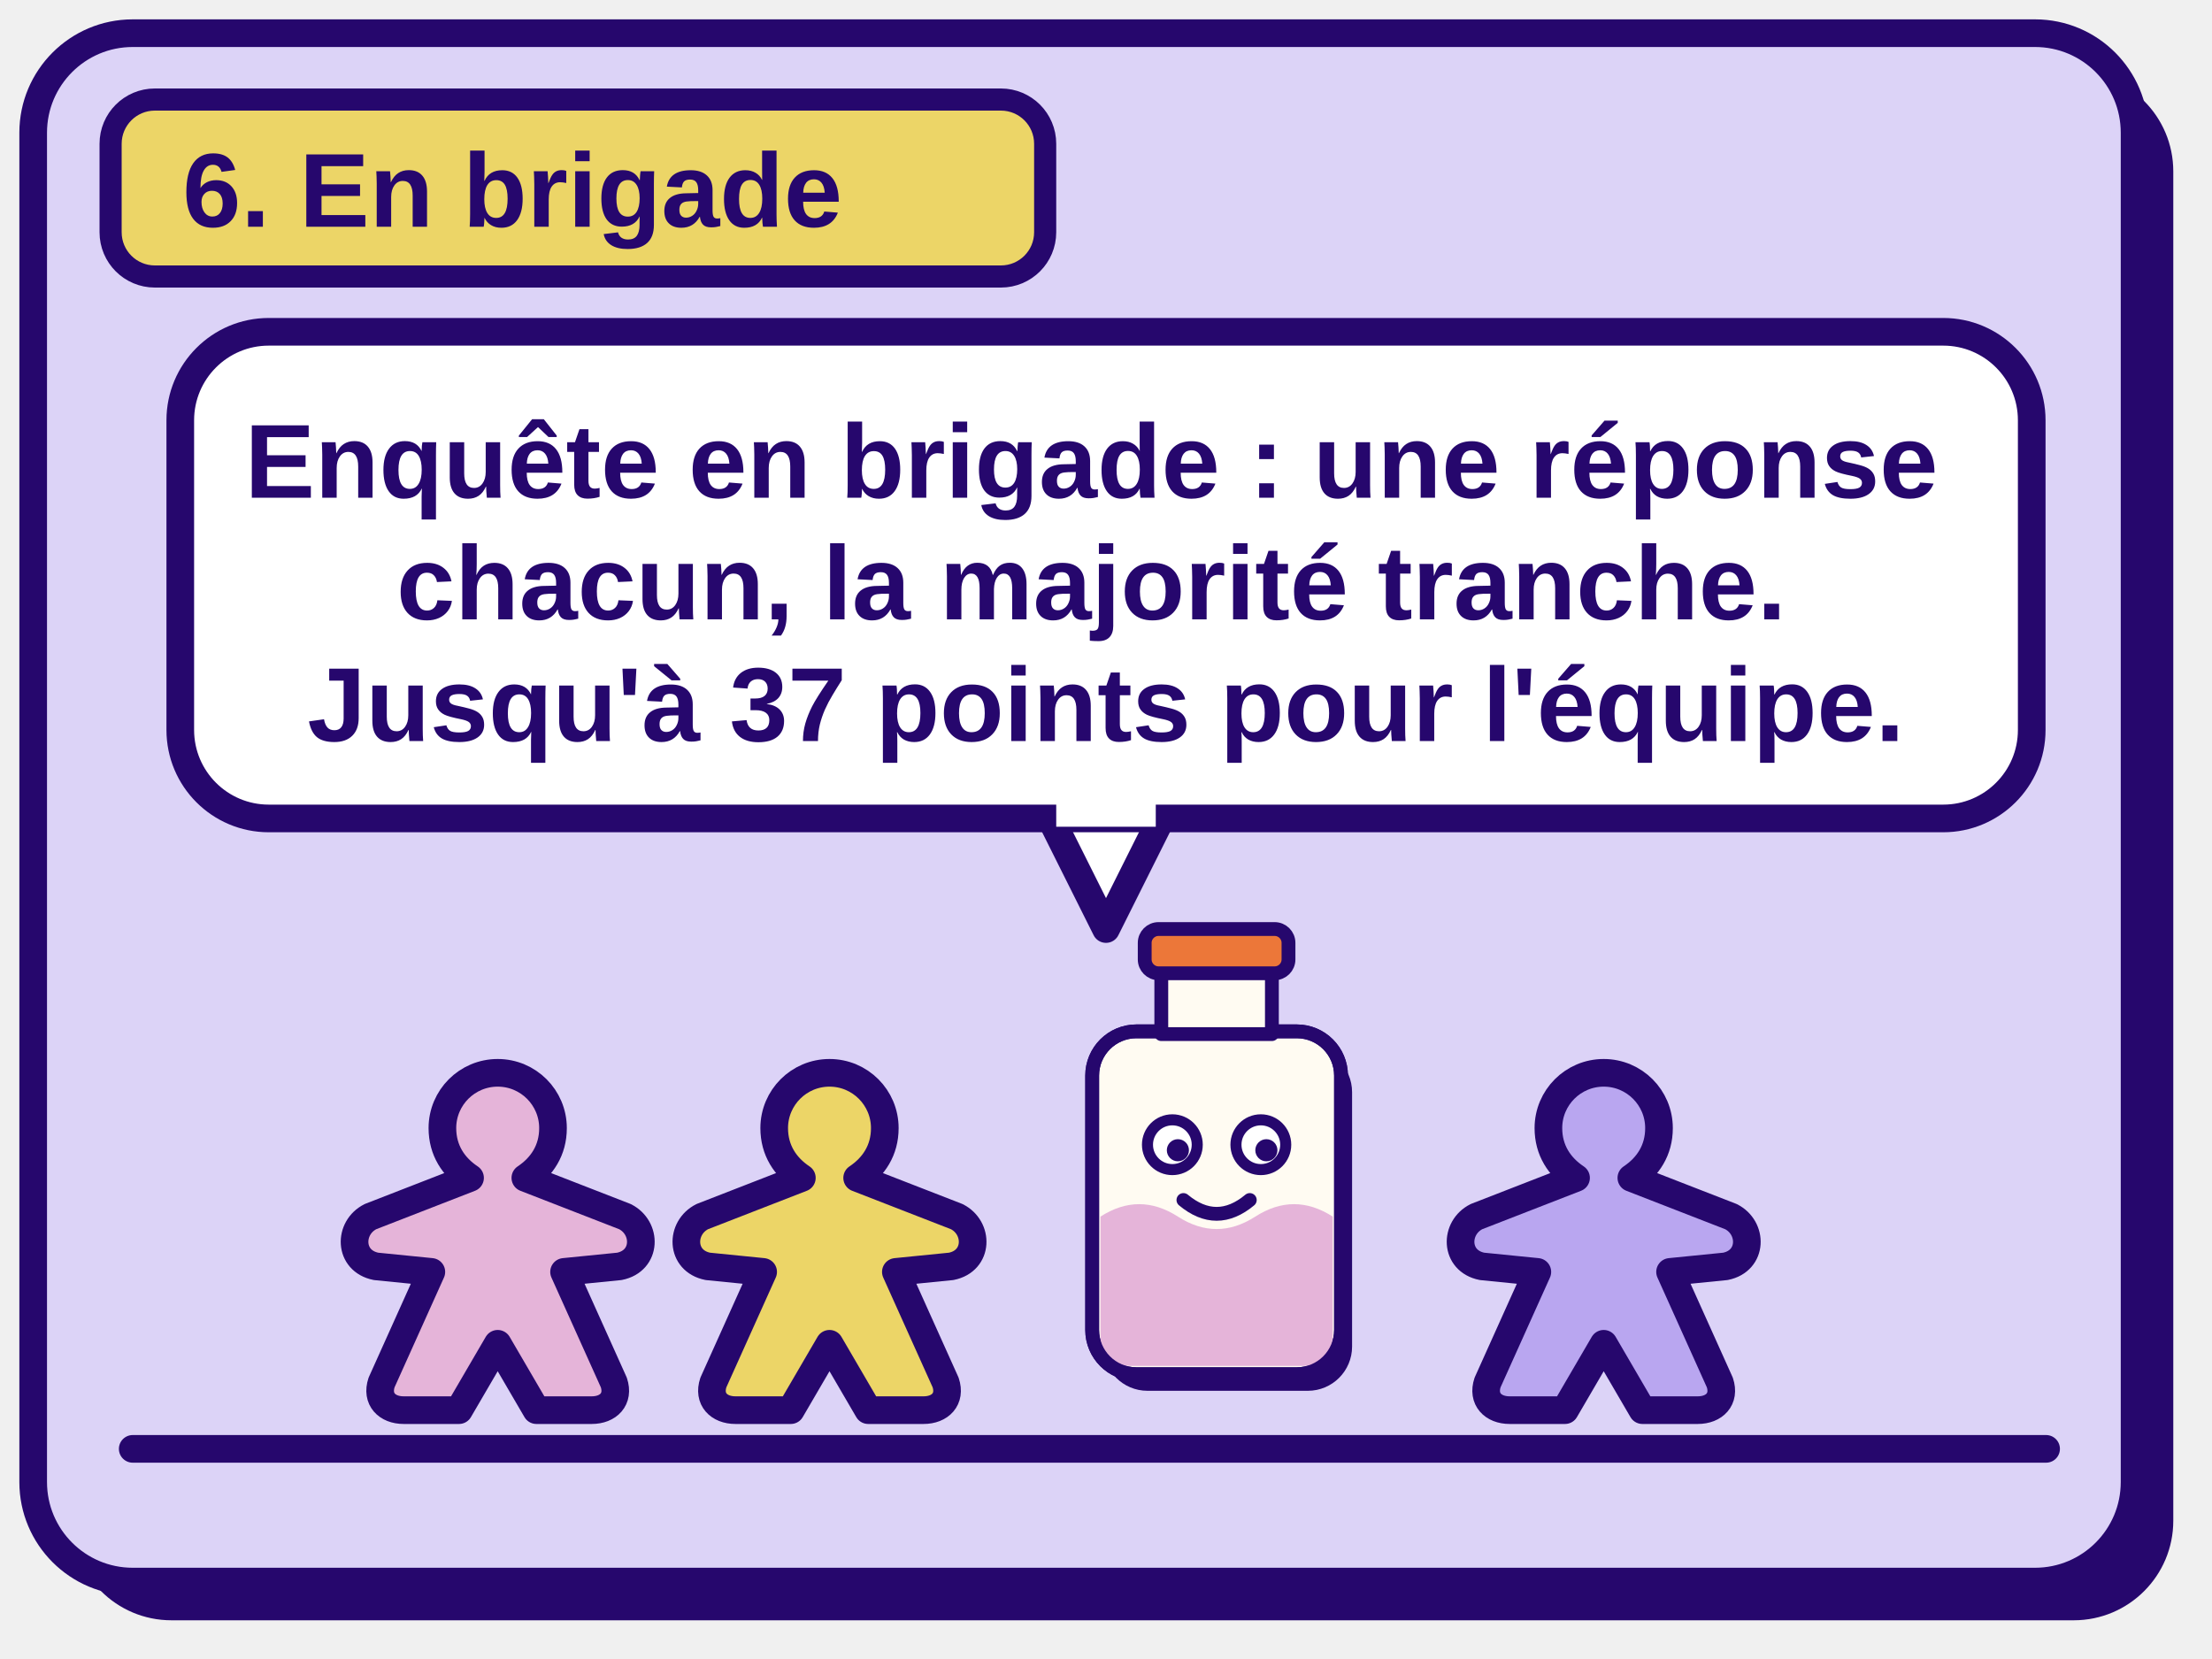
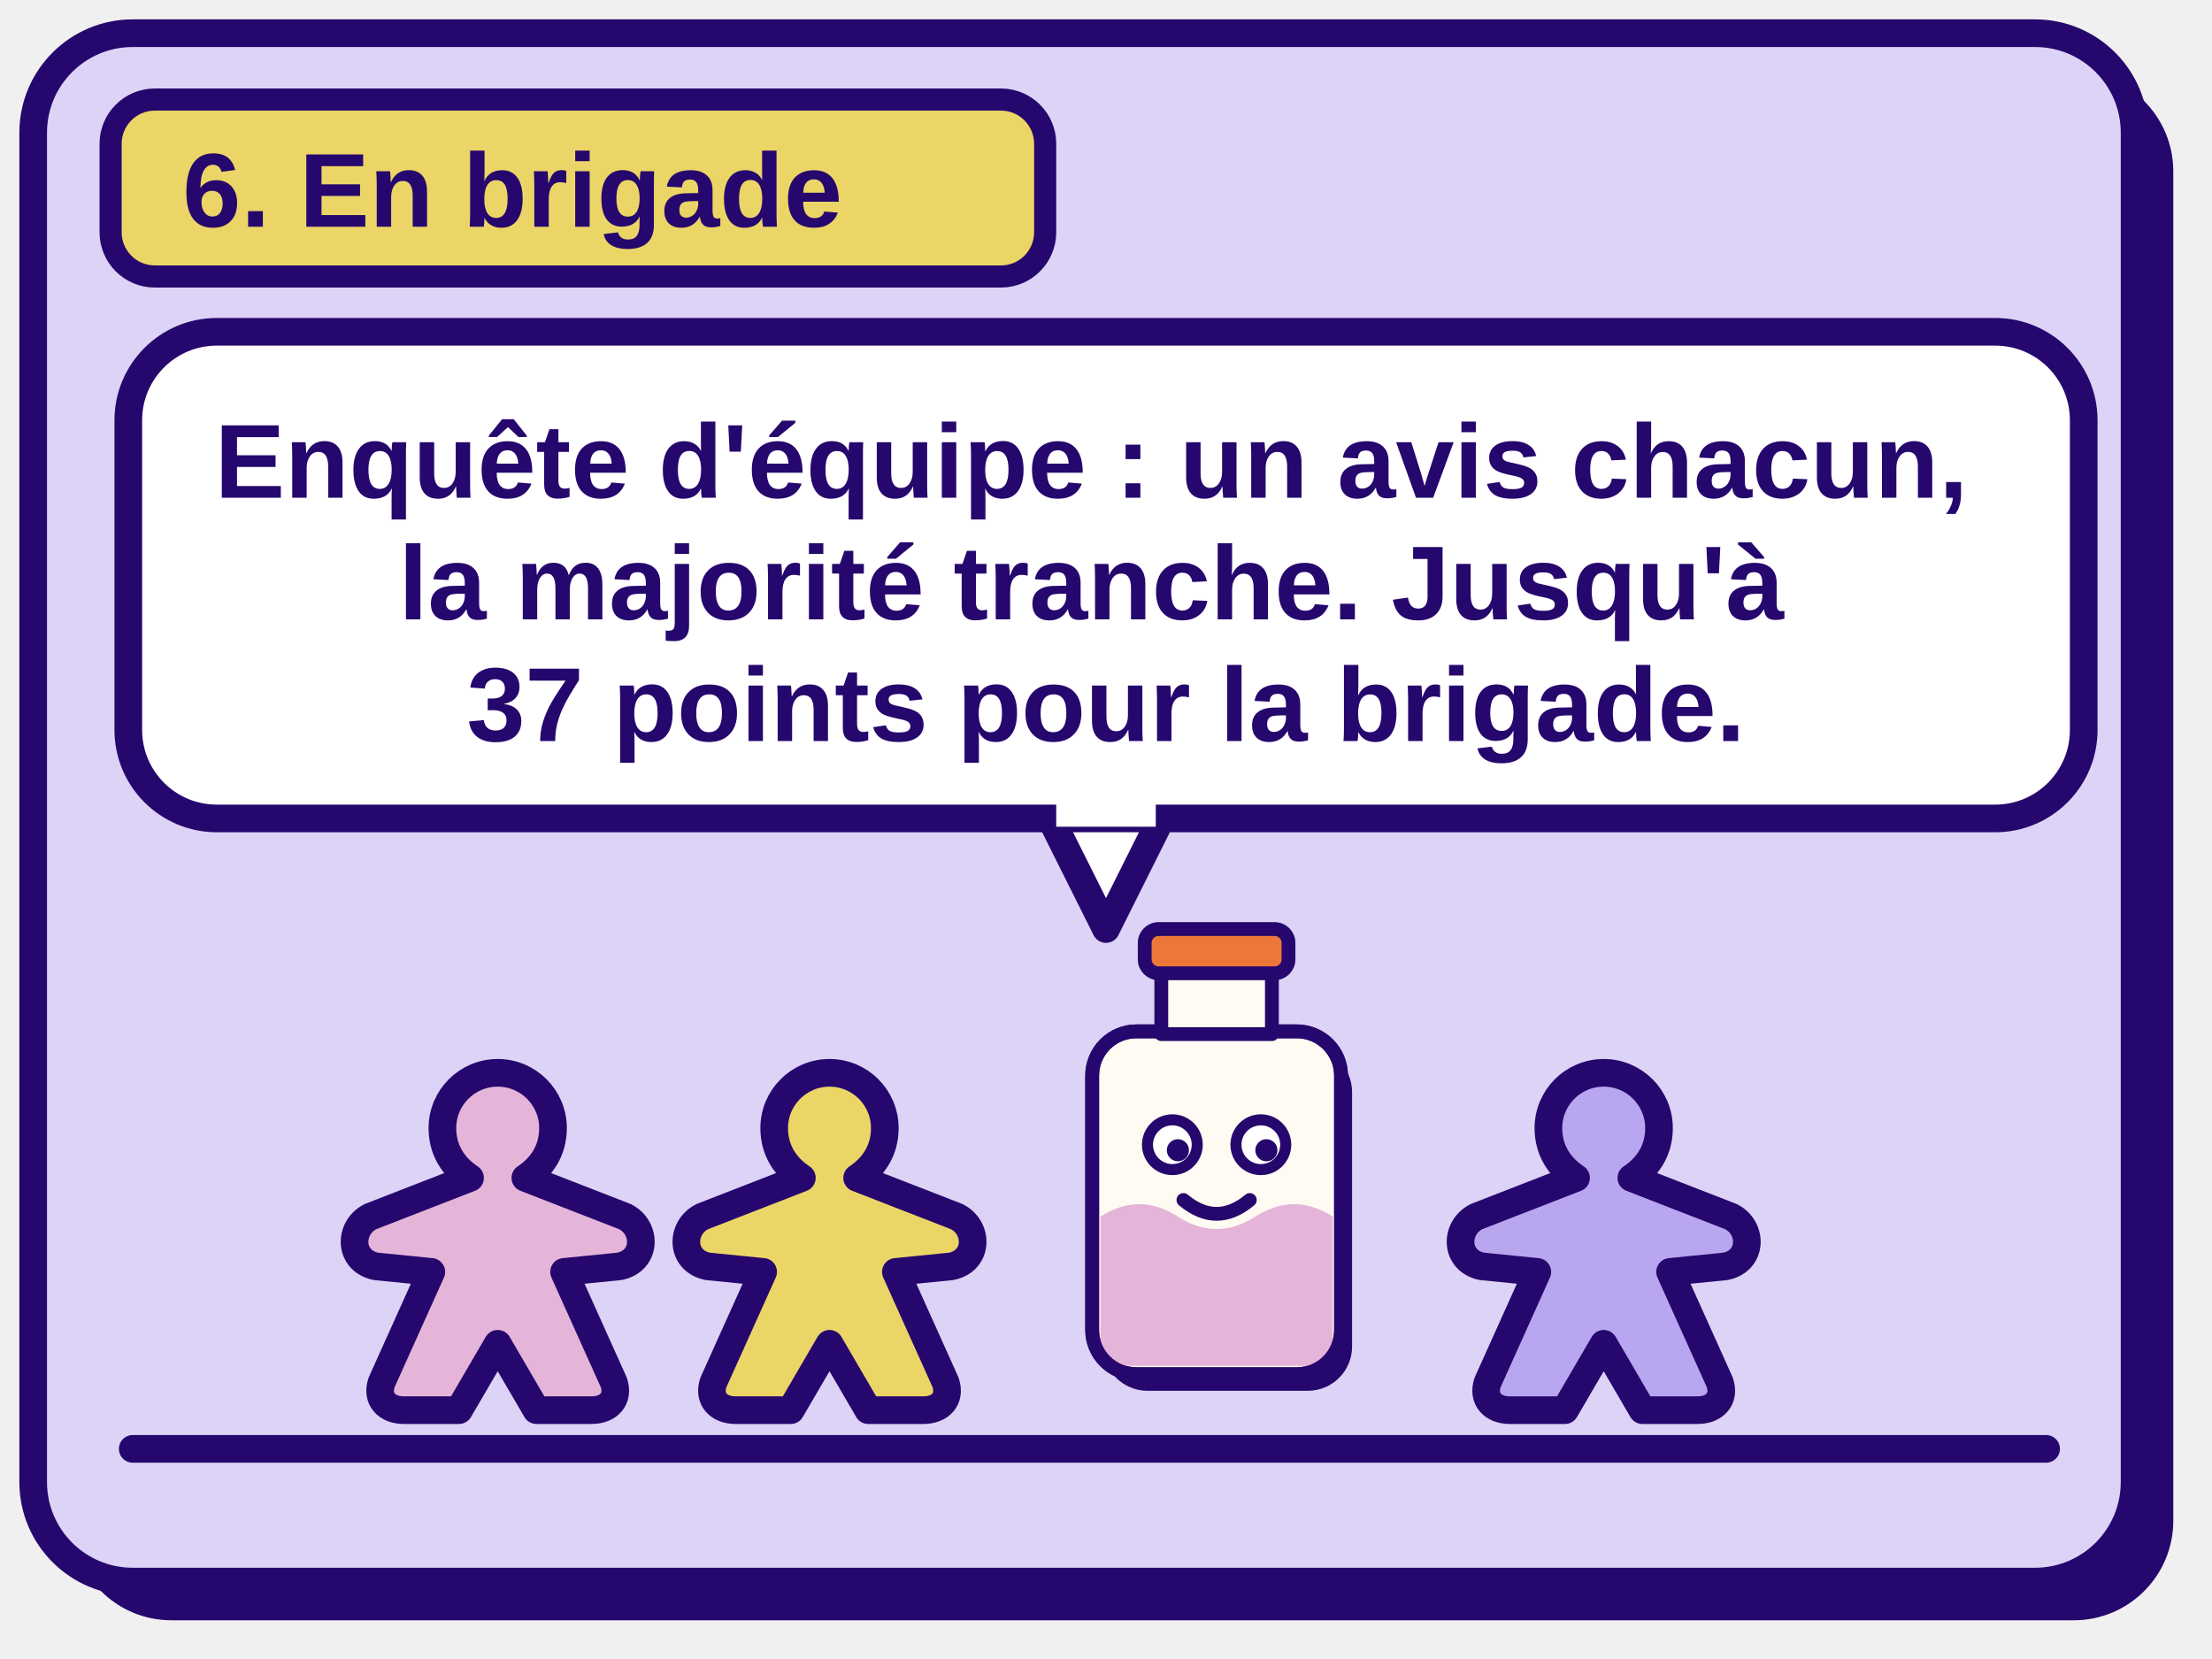
<svg xmlns="http://www.w3.org/2000/svg" viewBox="0 0 400 300" role="img" aria-labelledby="tpg5">
  <rect x="13" y="13" width="380" height="280" rx="18" fill="#26076D" />
  <rect x="6" y="6" width="380" height="280" rx="18" fill="#DCD3F7" stroke="#26076D" stroke-width="5" stroke-linejoin="round" stroke-linecap="round" />
  <rect x="20" y="18" width="169" height="32" rx="8" fill="#ECD567" stroke="#26076D" stroke-width="4" />
  <text font-family="Arial,Helvetica,sans-serif" x="33" y="41" font-size="19" font-weight="700" fill="#26076D">6. En brigade</text>
  <path d="M188 144L200 168L212 144Z" fill="#fff" stroke="#26076D" stroke-width="5" stroke-linejoin="round" stroke-linecap="round" />
-   <rect x="32.6" y="60" width="334.8" height="88" rx="16" fill="#fff" stroke="#26076D" stroke-width="5" stroke-linejoin="round" stroke-linecap="round" />
+   <rect x="23.2" y="60" width="353.6" height="88" rx="16" fill="#fff" stroke="#26076D" stroke-width="5" stroke-linejoin="round" stroke-linecap="round" />
  <path d="M191 146h18" stroke="#fff" stroke-width="7" />
  <text font-family="Arial,Helvetica,sans-serif" font-size="19" font-weight="700" fill="#26076D" text-anchor="middle">
-     <tspan x="200" y="90">Enquête en brigade : une réponse</tspan>
-     <tspan x="200" y="112">chacun, la majorité tranche.</tspan>
-     <tspan x="200" y="134">Jusqu'à 37 points pour l'équipe.</tspan>
+     <tspan x="200" y="90">Enquête d'équipe : un avis chacun,</tspan>
+     <tspan x="200" y="112">la majorité tranche. Jusqu'à</tspan>
+     <tspan x="200" y="134">37 points pour la brigade.</tspan>
  </text>
  <path d="M24 262h346" stroke="#26076D" stroke-width="5" stroke-linejoin="round" stroke-linecap="round" />
  <path transform="translate(90 224) scale(1)" d="M0-30a10 10 0 0 1 10 10c0 4-2 7-5 9l18 7c4 2 4 8-1 9l-10 1 9 20c1 3-1 5-4 5H7l-7-12-7 12h-10c-3 0-5-2-4-5l9-20-10-1c-5-1-5-7-1-9l18-7c-3-2-5-5-5-9a10 10 0 0 1 10-10z" fill="#E5B4D9" stroke="#26076D" stroke-width="5" stroke-linejoin="round" stroke-linecap="round" />
  <path transform="translate(150 224) scale(1)" d="M0-30a10 10 0 0 1 10 10c0 4-2 7-5 9l18 7c4 2 4 8-1 9l-10 1 9 20c1 3-1 5-4 5H7l-7-12-7 12h-10c-3 0-5-2-4-5l9-20-10-1c-5-1-5-7-1-9l18-7c-3-2-5-5-5-9a10 10 0 0 1 10-10z" fill="#ECD567" stroke="#26076D" stroke-width="5" stroke-linejoin="round" stroke-linecap="round" />
  <g transform="translate(220 214) scale(0.5)">
    <rect x="-41" y="-49" width="90" height="124" rx="16" fill="#26076D" />
    <rect x="-45" y="-55" width="90" height="124" rx="16" fill="#FFFBF2" stroke="#26076D" stroke-width="5" stroke-linejoin="round" stroke-linecap="round" />
    <path d="M-42 12q14-9 28 0t28 0t28 0V55q0 11-11 11h-62q-11 0-11-11z" fill="#E5B4D9" />
    <rect x="-45" y="-55" width="90" height="124" rx="16" fill="none" stroke="#26076D" stroke-width="5" stroke-linejoin="round" stroke-linecap="round" />
    <rect x="-20" y="-78" width="40" height="24" fill="#FFFBF2" stroke="#26076D" stroke-width="5" stroke-linejoin="round" stroke-linecap="round" />
    <rect x="-26" y="-92" width="52" height="16" rx="5" fill="#EC7739" stroke="#26076D" stroke-width="5" stroke-linejoin="round" stroke-linecap="round" />
    <circle cx="-16" cy="-14" r="9" fill="#fff" stroke="#26076D" stroke-width="4" />
    <circle cx="16" cy="-14" r="9" fill="#fff" stroke="#26076D" stroke-width="4" />
    <circle cx="-14" cy="-12" r="4" fill="#26076D" />
    <circle cx="18" cy="-12" r="4" fill="#26076D" />
    <path d="M-12 6q12 10 24 0" fill="none" stroke="#26076D" stroke-width="5" stroke-linejoin="round" stroke-linecap="round" />
  </g>
  <path transform="translate(290 224) scale(1)" d="M0-30a10 10 0 0 1 10 10c0 4-2 7-5 9l18 7c4 2 4 8-1 9l-10 1 9 20c1 3-1 5-4 5H7l-7-12-7 12h-10c-3 0-5-2-4-5l9-20-10-1c-5-1-5-7-1-9l18-7c-3-2-5-5-5-9a10 10 0 0 1 10-10z" fill="#B9A6F0" stroke="#26076D" stroke-width="5" stroke-linejoin="round" stroke-linecap="round" />
</svg>
